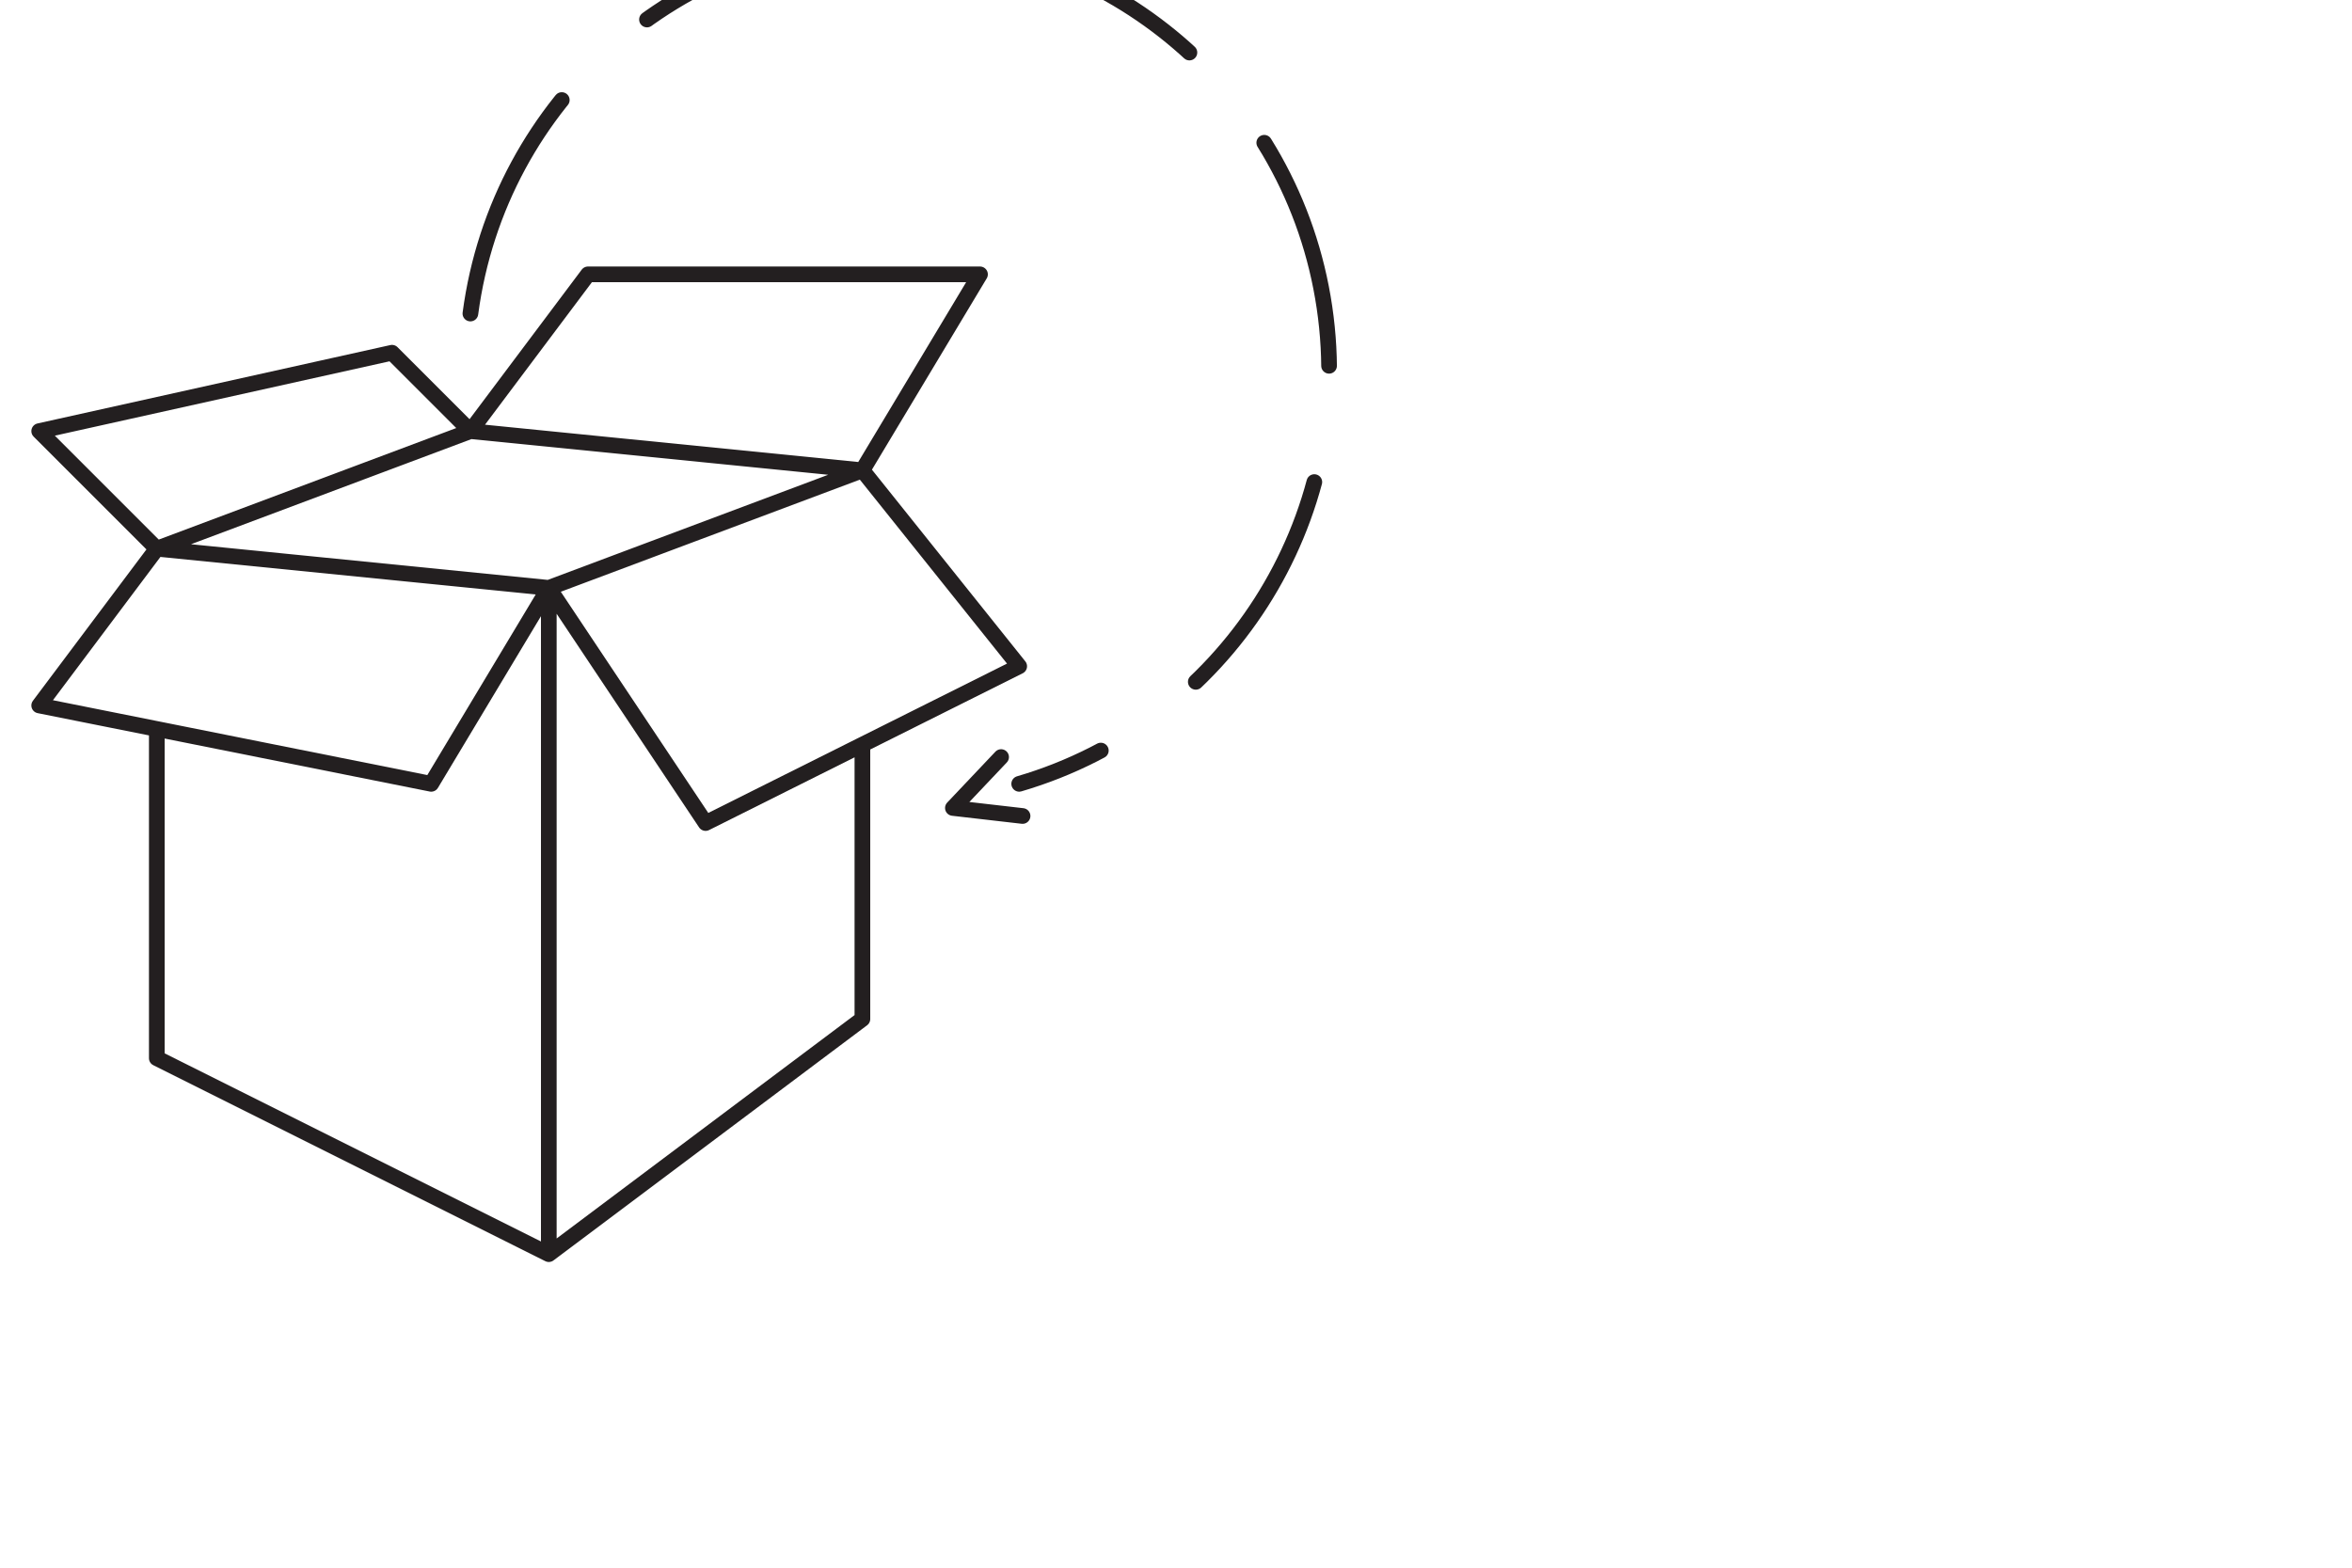
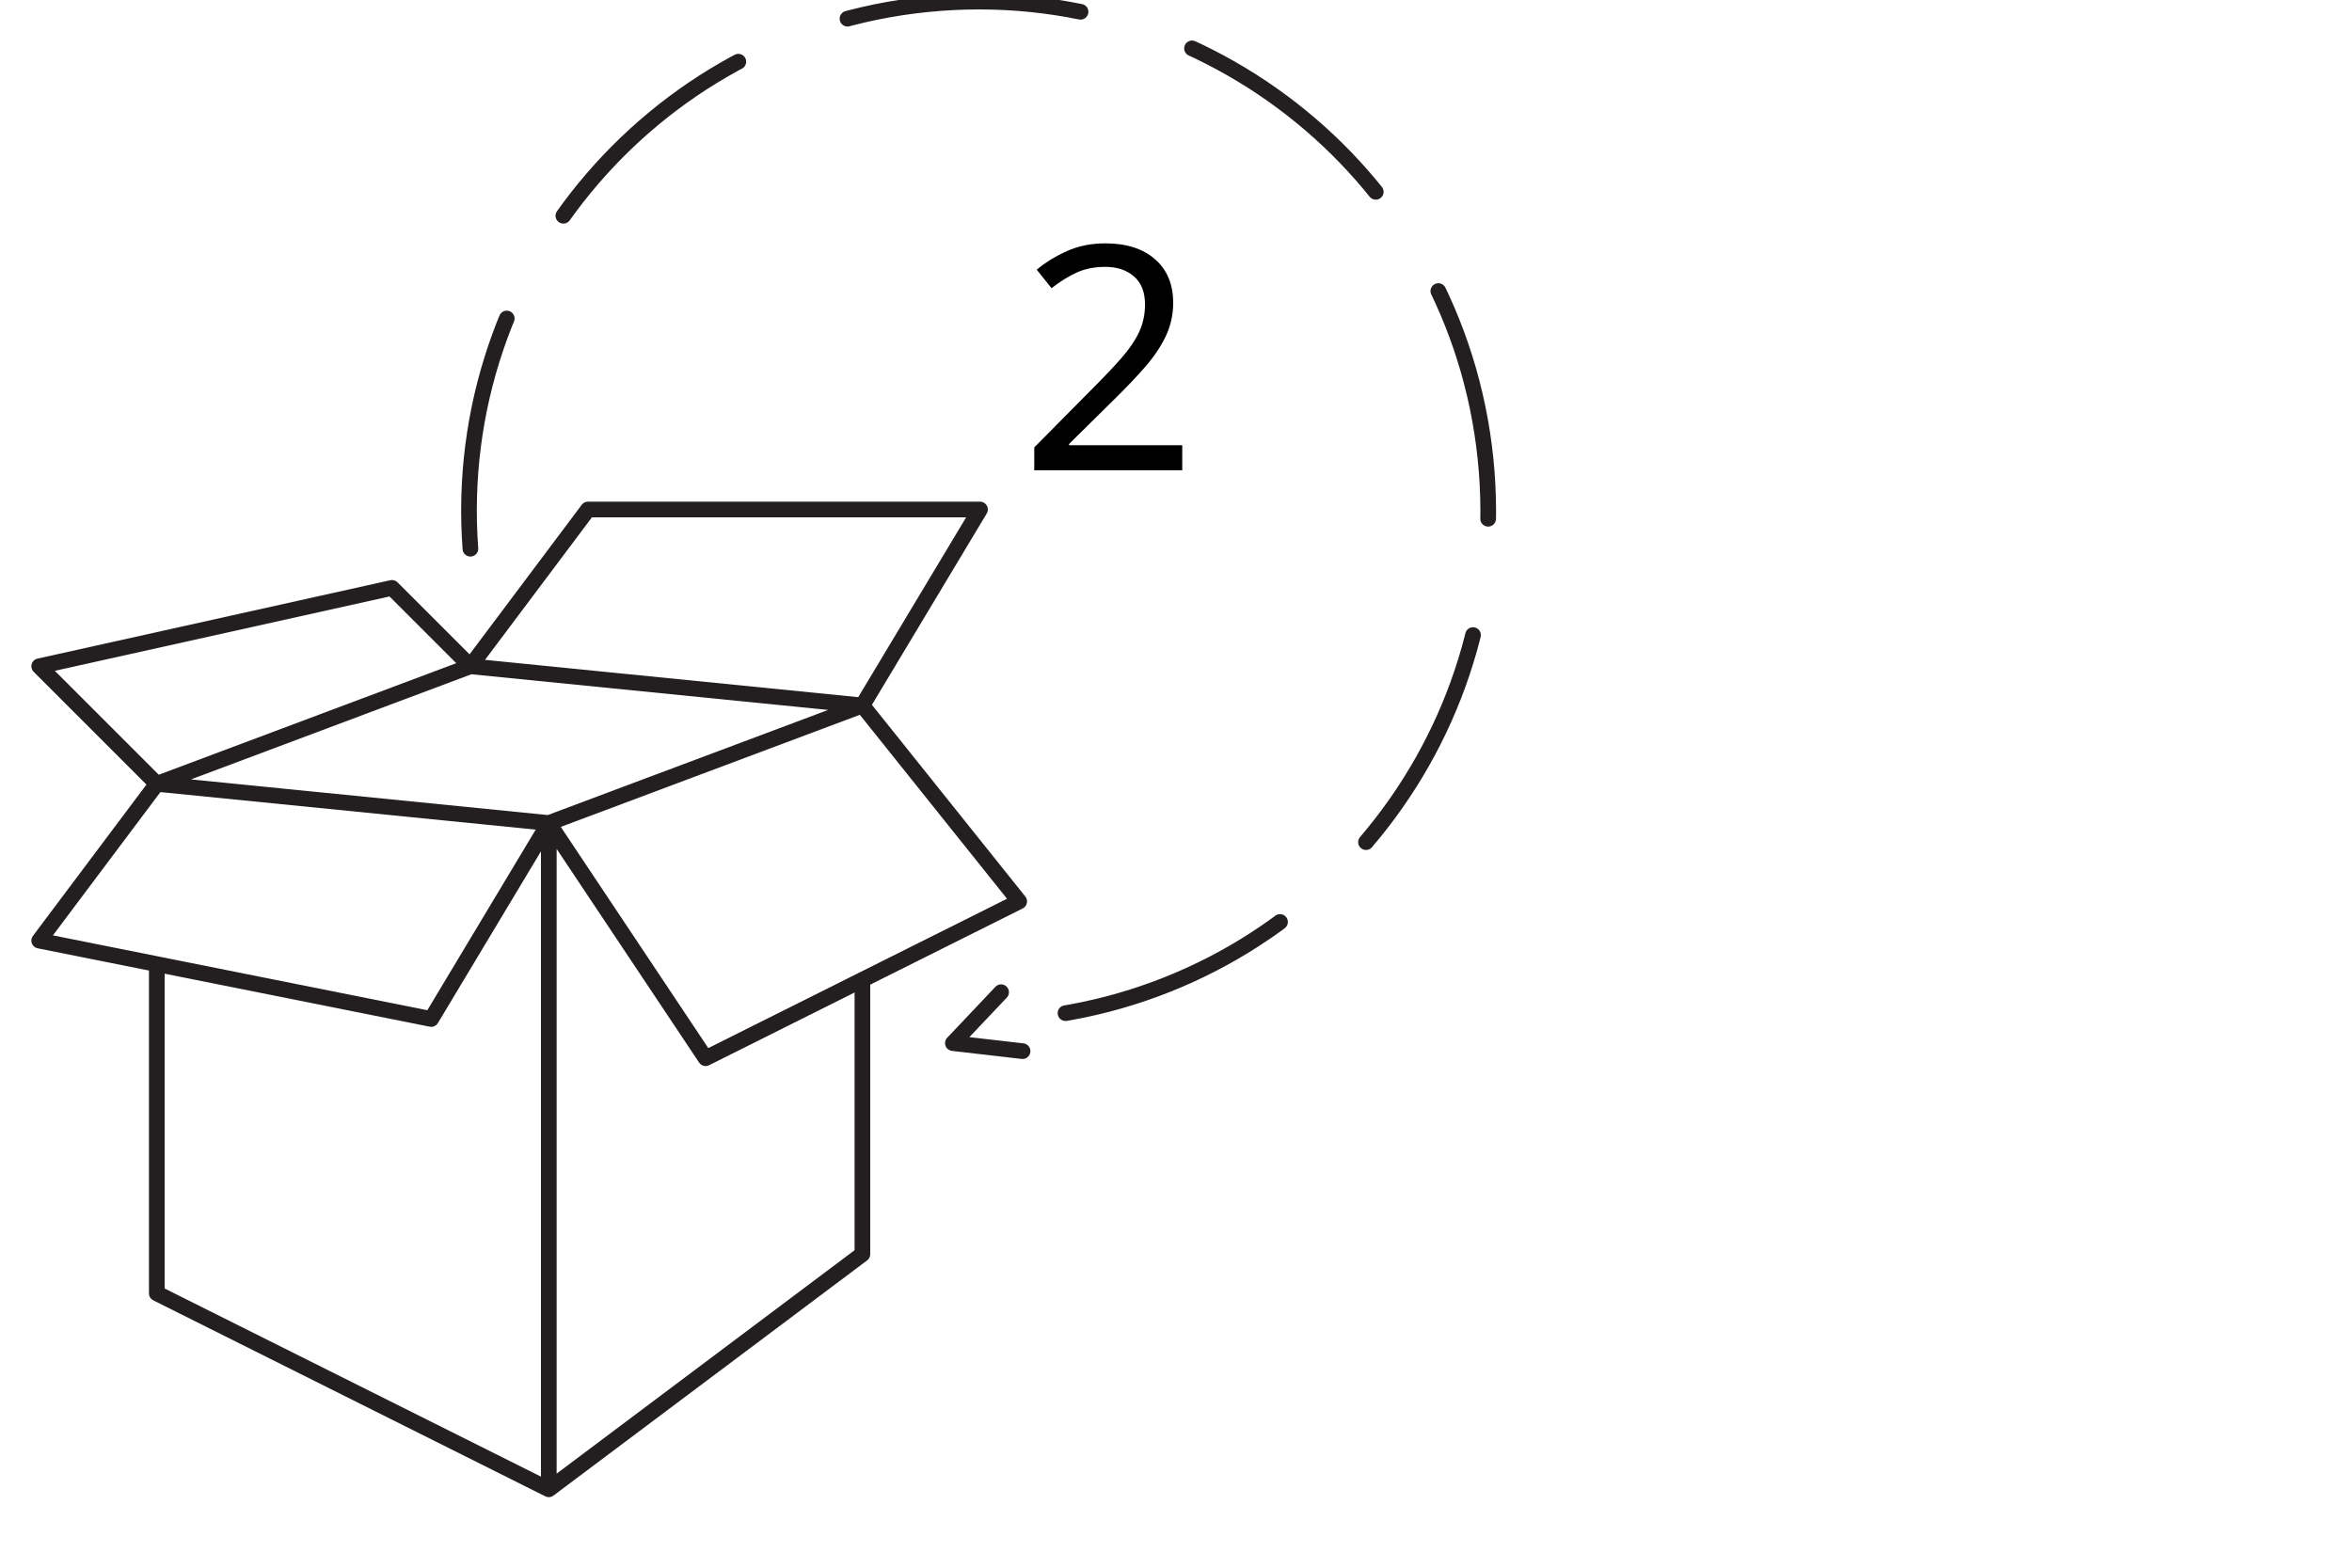
<svg xmlns="http://www.w3.org/2000/svg" viewBox="0 0 300 200">
  <defs>
    <style>
		path, polyline {
			fill: none;
			stroke: #231F20;
			stroke-width: 2;
			stroke-linecap: round;
			stroke-linejoin: round;
		}
		.arrow {
			stroke-dasharray: 30, 15;
			stroke-linecap: round;
			stroke-linejoin: round;
		}
		.box {
			stroke-linecap: round;
			stroke-linejoin: round;
		}
+ 		text {
+ 			font-size: 40px;
+ 			font-family: system-ui;
+ 		}
	</style>
    <marker id="pointer" markerWidth="10" markerHeight="10" refX="5" refY="0" orient="70" markerUnits="userSpaceOnUse">
      <polyline points="1 1, 5 9, 9 1" />
    </marker>
  </defs>
-   <path class="box" d="  M20,70 l-15,-15 l45,-10 l10,10 l-40,15  l50,5 l-15,25 l-50,-10 l15,-20  M110,60 l-40,15 l20,30 l40,-20 l-20,-25  l-50,-5 l15,-20 l50,0 l-15,25  M70,75 l0,85 l-50,-25 l0,-42  M70,160 l40,-30 l0,-35" fill="black" />
-   <path class="arrow" d="M60,40 a55,55 1 1,1 70,60" fill="#E79A16" marker-end="url(#pointer)" />
-   <text>2</text>
+   <path class="box" d="  M20,100 l-15,-15 l45,-10 l10,10 l-40,15  l50,5 l-15,25 l-50,-10 l15,-20  M110,90 l-40,15 l20,30 l40,-20 l-20,-25  l-50,-5 l15,-20 l50,0 l-15,25  M70,105 l0,85 l-50,-25 l0,-42  M70,190 l40,-30 l0,-35" fill="black" />
+   <path class="arrow" d="M60,70 a65,65 1 1,1 70,60" fill="#E79A16" marker-end="url(#pointer)" />
+   <text x="130" y="60">2</text>
</svg>
